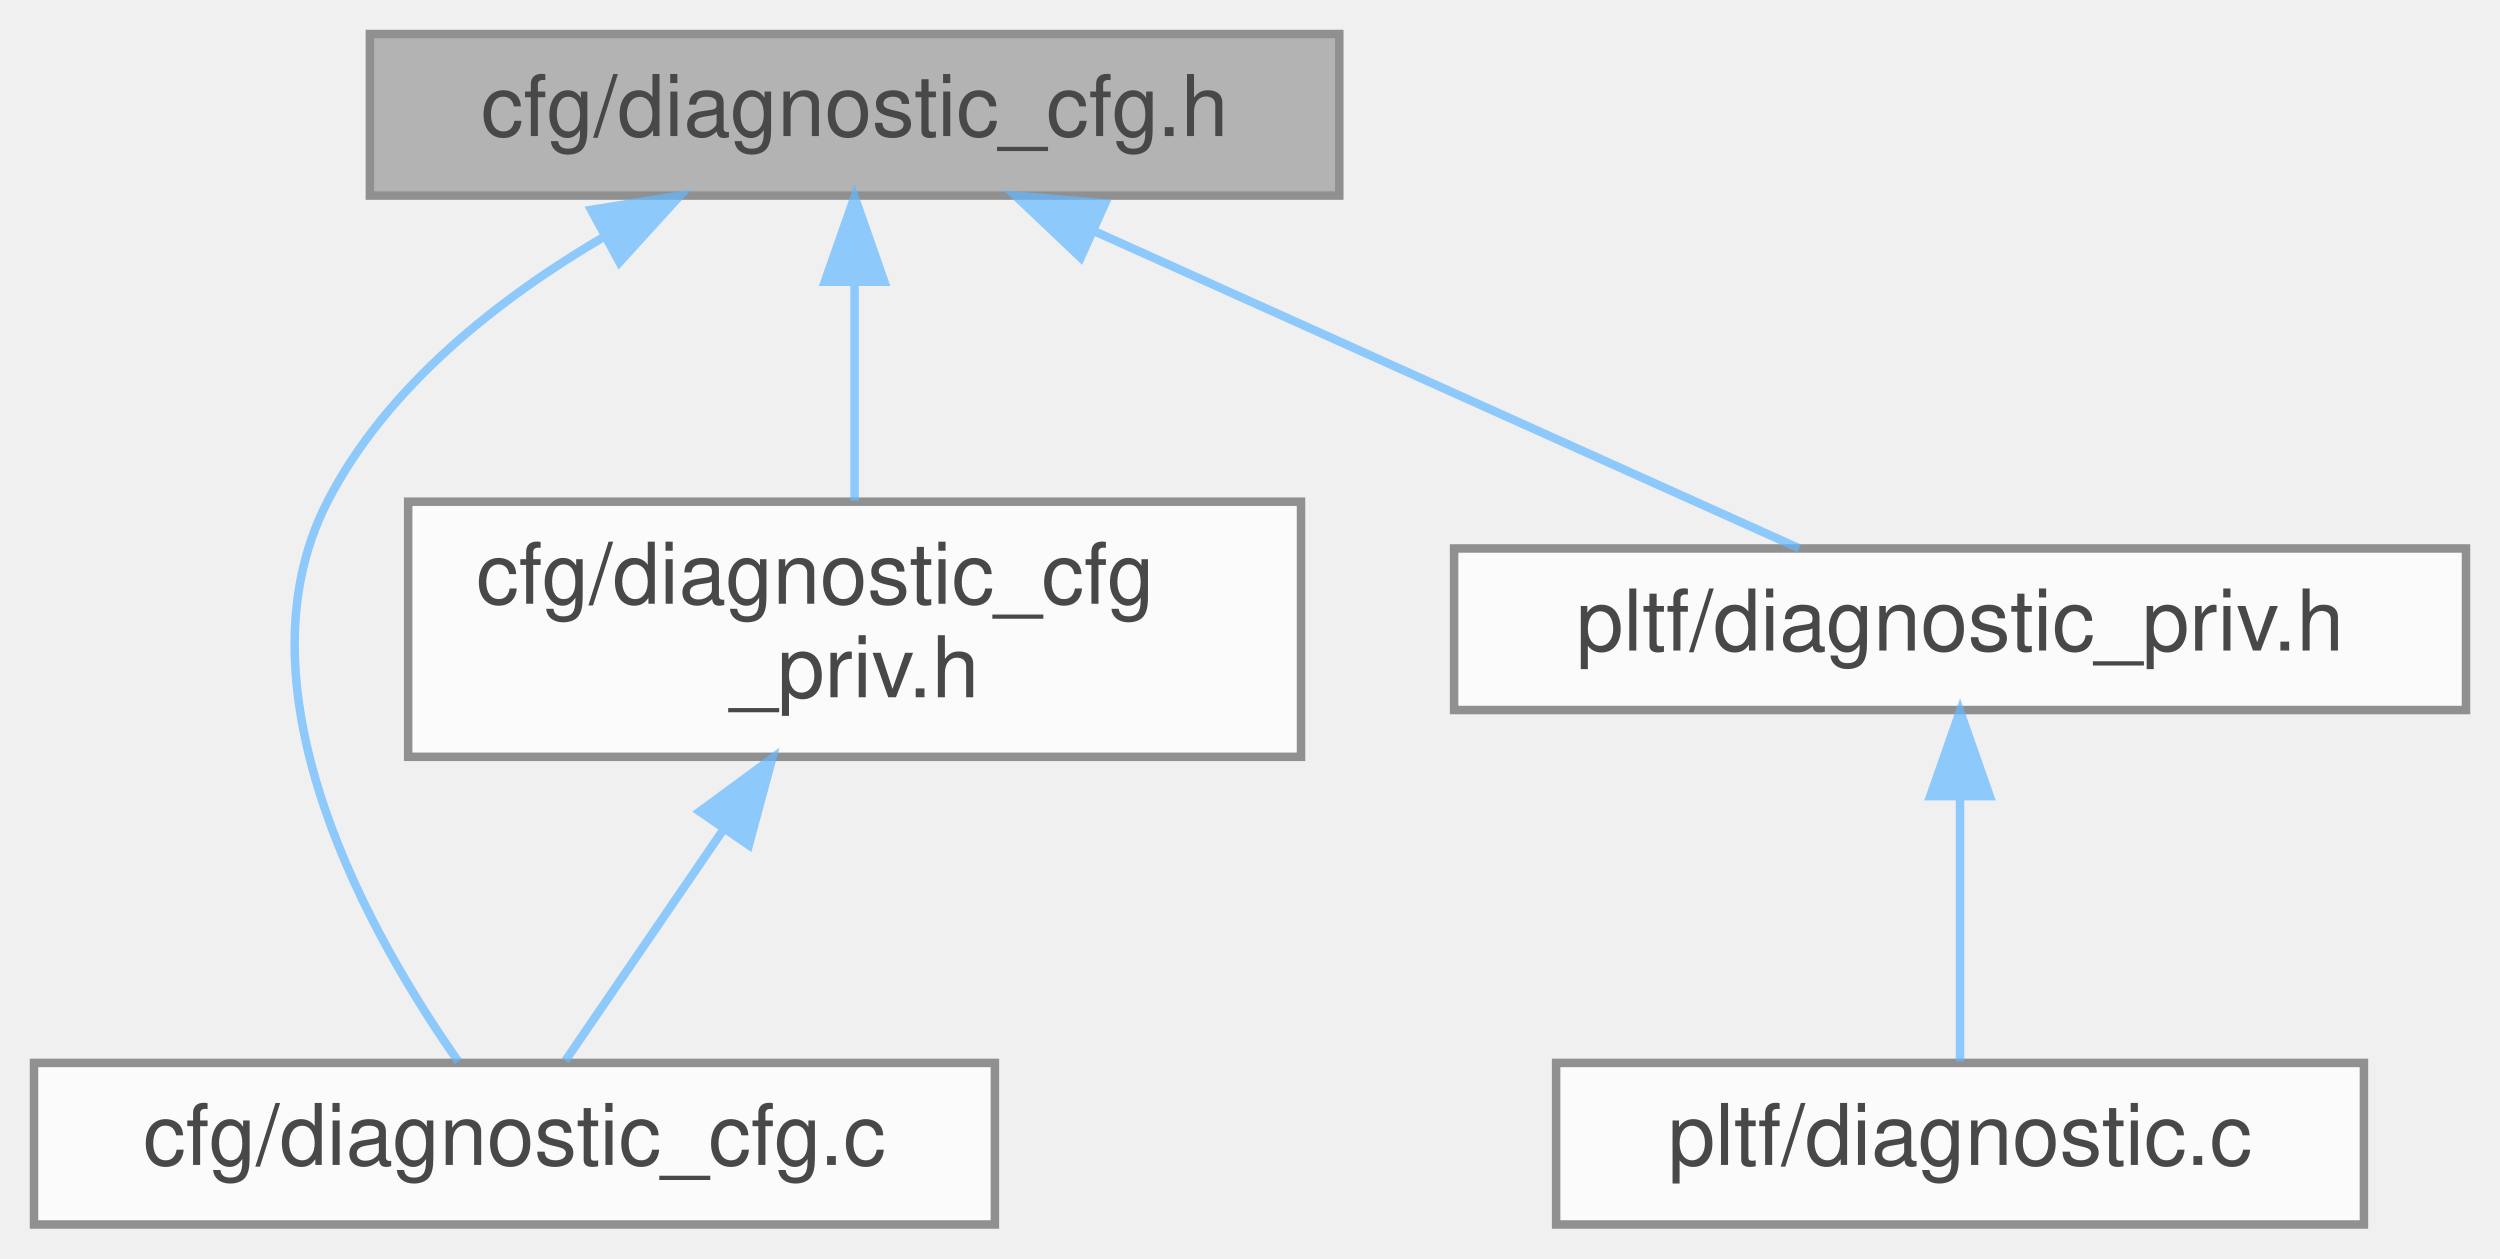
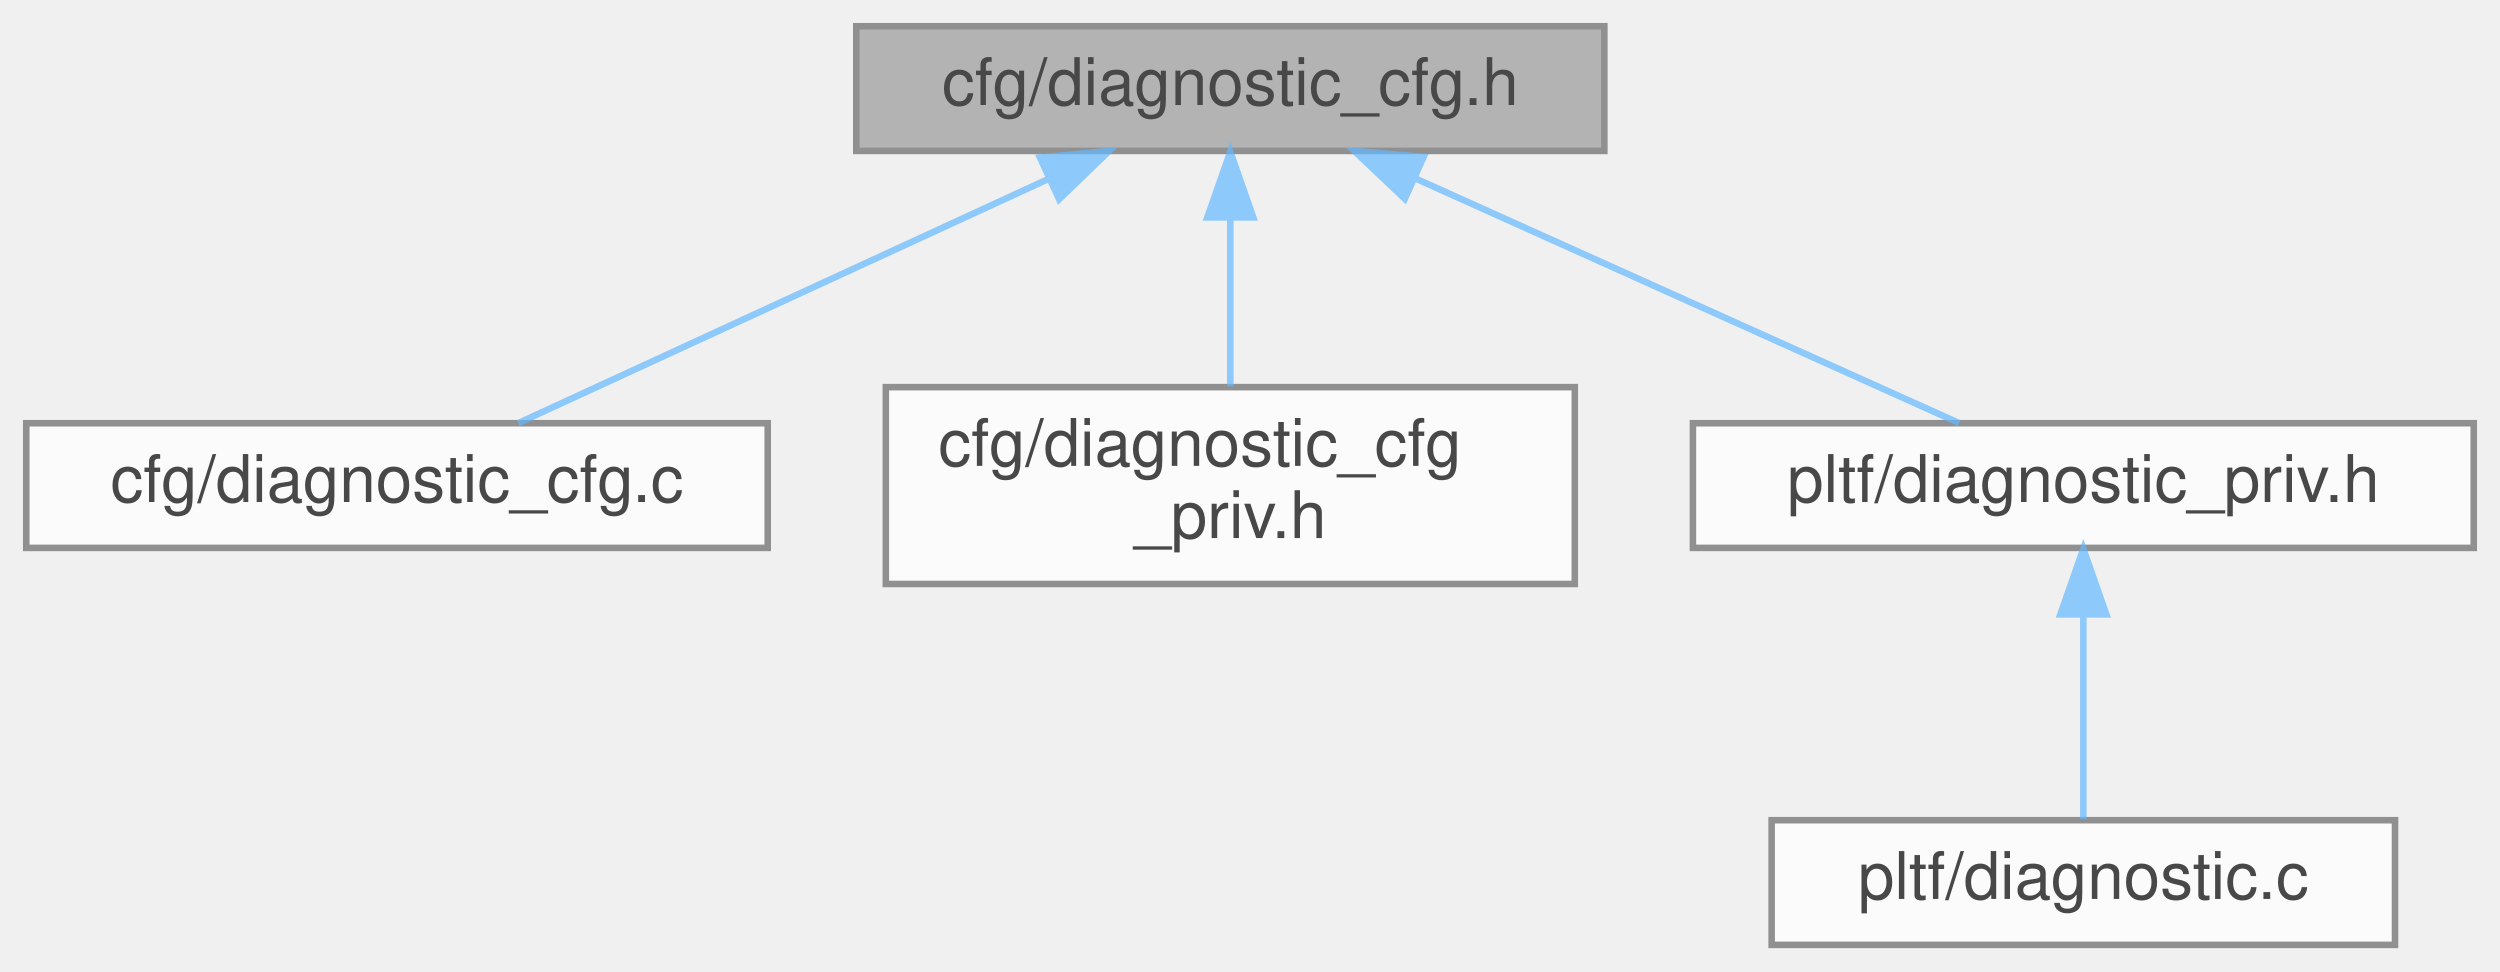
- <svg xmlns="http://www.w3.org/2000/svg" xmlns:xlink="http://www.w3.org/1999/xlink" width="294pt" height="148pt" viewBox="0.00 0.00 294.00 148.00">
+ <svg xmlns="http://www.w3.org/2000/svg" xmlns:xlink="http://www.w3.org/1999/xlink" width="381pt" height="148pt" viewBox="0.00 0.00 381.00 148.00">
  <svg id="main" version="1.1" xml:space="preserve">
    <style type="text/css">
.node, .edge {opacity: 0.7;}
.node.selected, .edge.selected {opacity: 1;}
.edge:hover path { stroke: red; }
.edge:hover polygon { stroke: red; fill: red; }
</style>
    <svg id="graph" class="graph">
      <g id="graph0" class="graph" transform="scale(1 1) rotate(0) translate(4 144)">
        <g id="Node000001" class="node">
          <g id="a_Node000001">
-             <a xlink:title=" ">
-               <polygon fill="#999999" stroke="#666666" points="153.5,-140 39.5,-140 39.5,-121 153.5,-121 153.5,-140" />
-               <text text-anchor="middle" x="96.5" y="-128" font-family="Helvetica,sans-Serif" font-size="10.00">cfg/diagnostic_cfg.h</text>
+             <a xlink:title="Configuration and helper services for the Diagnostic module.">
+               <polygon fill="#999999" stroke="#666666" points="240.5,-140 126.5,-140 126.5,-121 240.5,-121 240.5,-140" />
+               <text text-anchor="middle" x="183.5" y="-128" font-family="Helvetica,sans-Serif" font-size="10.00">cfg/diagnostic_cfg.h</text>
            </a>
          </g>
        </g>
        <g id="Node000002" class="node">
          <g id="a_Node000002">
-             <a xlink:href="diagnostic__cfg_8c.html" target="_top" xlink:title=" ">
-               <polygon fill="white" stroke="#666666" points="113,-19 0,-19 0,0 113,0 113,-19" />
-               <text text-anchor="middle" x="56.5" y="-7" font-family="Helvetica,sans-Serif" font-size="10.00">cfg/diagnostic_cfg.c</text>
+             <a xlink:href="diagnostic__cfg_8c.html" target="_top" xlink:title="Implementation of the Diagnostic configuration services.">
+               <polygon fill="white" stroke="#666666" points="113,-79.5 0,-79.5 0,-60.5 113,-60.5 113,-79.5" />
+               <text text-anchor="middle" x="56.5" y="-67.5" font-family="Helvetica,sans-Serif" font-size="10.00">cfg/diagnostic_cfg.c</text>
            </a>
          </g>
        </g>
        <g id="edge1_Node000001_Node000002" class="edge">
          <g id="a_edge1_Node000001_Node000002">
            <a xlink:title=" ">
-               <path fill="none" stroke="#63b8ff" d="M67.15,-116.22C54.69,-108.93 41.46,-98.56 34.5,-85 23.05,-62.68 39.85,-33.47 49.9,-19.16" />
-               <polygon fill="#63b8ff" stroke="#63b8ff" points="65.52,-119.32 75.98,-121 68.85,-113.16 65.52,-119.32" />
+               <path fill="none" stroke="#63b8ff" d="M155.89,-116.78C131.38,-105.49 96.26,-89.31 74.99,-79.52" />
+               <polygon fill="#63b8ff" stroke="#63b8ff" points="154.49,-119.99 165.03,-120.99 157.41,-113.63 154.49,-119.99" />
            </a>
          </g>
        </g>
        <g id="Node000003" class="node">
          <g id="a_Node000003">
-             <a xlink:href="diagnostic__cfg__priv_8h.html" target="_top" xlink:title=" ">
-               <polygon fill="white" stroke="#666666" points="149,-85 44,-85 44,-55 149,-55 149,-85" />
-               <text text-anchor="start" x="52" y="-73" font-family="Helvetica,sans-Serif" font-size="10.00">cfg/diagnostic_cfg</text>
-               <text text-anchor="middle" x="96.5" y="-62" font-family="Helvetica,sans-Serif" font-size="10.00">_priv.h</text>
+             <a xlink:href="diagnostic__cfg__priv_8h.html" target="_top" xlink:title="Configuration and helper services for the Diagnostic module.">
+               <polygon fill="white" stroke="#666666" points="236,-85 131,-85 131,-55 236,-55 236,-85" />
+               <text text-anchor="start" x="139" y="-73" font-family="Helvetica,sans-Serif" font-size="10.00">cfg/diagnostic_cfg</text>
+               <text text-anchor="middle" x="183.5" y="-62" font-family="Helvetica,sans-Serif" font-size="10.00">_priv.h</text>
            </a>
          </g>
        </g>
        <g id="edge2_Node000001_Node000003" class="edge">
          <g id="a_edge2_Node000001_Node000003">
            <a xlink:title=" ">
-               <path fill="none" stroke="#63b8ff" d="M96.5,-110.65C96.5,-102.36 96.5,-92.78 96.5,-85.11" />
-               <polygon fill="#63b8ff" stroke="#63b8ff" points="93,-110.87 96.5,-120.87 100,-110.87 93,-110.87" />
+               <path fill="none" stroke="#63b8ff" d="M183.5,-110.65C183.5,-102.36 183.5,-92.78 183.5,-85.11" />
+               <polygon fill="#63b8ff" stroke="#63b8ff" points="180,-110.87 183.5,-120.87 187,-110.87 180,-110.87" />
            </a>
          </g>
        </g>
        <g id="Node000004" class="node">
          <g id="a_Node000004">
            <a xlink:href="diagnostic__priv_8h.html" target="_top" xlink:title=" ">
-               <polygon fill="white" stroke="#666666" points="286,-79.5 167,-79.5 167,-60.5 286,-60.5 286,-79.5" />
-               <text text-anchor="middle" x="226.5" y="-67.5" font-family="Helvetica,sans-Serif" font-size="10.00">pltf/diagnostic_priv.h</text>
+               <polygon fill="white" stroke="#666666" points="373,-79.5 254,-79.5 254,-60.5 373,-60.5 373,-79.5" />
+               <text text-anchor="middle" x="313.5" y="-67.5" font-family="Helvetica,sans-Serif" font-size="10.00">pltf/diagnostic_priv.h</text>
            </a>
          </g>
        </g>
-         <g id="edge4_Node000001_Node000004" class="edge">
-           <g id="a_edge4_Node000001_Node000004">
+         <g id="edge3_Node000001_Node000004" class="edge">
+           <g id="a_edge3_Node000001_Node000004">
            <a xlink:title=" ">
-               <path fill="none" stroke="#63b8ff" d="M124.76,-116.78C149.85,-105.49 185.81,-89.31 207.57,-79.52" />
-               <polygon fill="#63b8ff" stroke="#63b8ff" points="123.09,-113.7 115.4,-120.99 125.96,-120.08 123.09,-113.7" />
-             </a>
-           </g>
-         </g>
-         <g id="edge3_Node000003_Node000002" class="edge">
-           <g id="a_edge3_Node000003_Node000002">
-             <a xlink:title=" ">
-               <path fill="none" stroke="#63b8ff" d="M81.12,-46.51C74.61,-36.99 67.42,-26.47 62.49,-19.27" />
-               <polygon fill="#63b8ff" stroke="#63b8ff" points="78.28,-48.56 86.82,-54.84 84.06,-44.61 78.28,-48.56" />
+               <path fill="none" stroke="#63b8ff" d="M211.76,-116.78C236.85,-105.49 272.81,-89.31 294.57,-79.52" />
+               <polygon fill="#63b8ff" stroke="#63b8ff" points="210.09,-113.7 202.4,-120.99 212.96,-120.08 210.09,-113.7" />
            </a>
          </g>
        </g>
        <g id="Node000005" class="node">
          <g id="a_Node000005">
            <a xlink:href="diagnostic_8c.html" target="_top" xlink:title=" ">
-               <polygon fill="white" stroke="#666666" points="274,-19 179,-19 179,0 274,0 274,-19" />
-               <text text-anchor="middle" x="226.5" y="-7" font-family="Helvetica,sans-Serif" font-size="10.00">pltf/diagnostic.c</text>
+               <polygon fill="white" stroke="#666666" points="361,-19 266,-19 266,0 361,0 361,-19" />
+               <text text-anchor="middle" x="313.5" y="-7" font-family="Helvetica,sans-Serif" font-size="10.00">pltf/diagnostic.c</text>
            </a>
          </g>
        </g>
-         <g id="edge5_Node000004_Node000005" class="edge">
-           <g id="a_edge5_Node000004_Node000005">
+         <g id="edge4_Node000004_Node000005" class="edge">
+           <g id="a_edge4_Node000004_Node000005">
            <a xlink:title=" ">
-               <path fill="none" stroke="#63b8ff" d="M226.5,-50.16C226.5,-39.74 226.5,-27.3 226.5,-19.17" />
-               <polygon fill="#63b8ff" stroke="#63b8ff" points="223,-50.37 226.5,-60.37 230,-50.37 223,-50.37" />
+               <path fill="none" stroke="#63b8ff" d="M313.5,-50.16C313.5,-39.74 313.5,-27.3 313.5,-19.17" />
+               <polygon fill="#63b8ff" stroke="#63b8ff" points="310,-50.37 313.5,-60.37 317,-50.37 310,-50.37" />
            </a>
          </g>
        </g>
      </g>
    </svg>
  </svg>
  <style type="text/css">

[data-mouse-over-selected='false'] { opacity: 0.7; }
[data-mouse-over-selected='true']  { opacity: 1.0; }

</style>
</svg>
